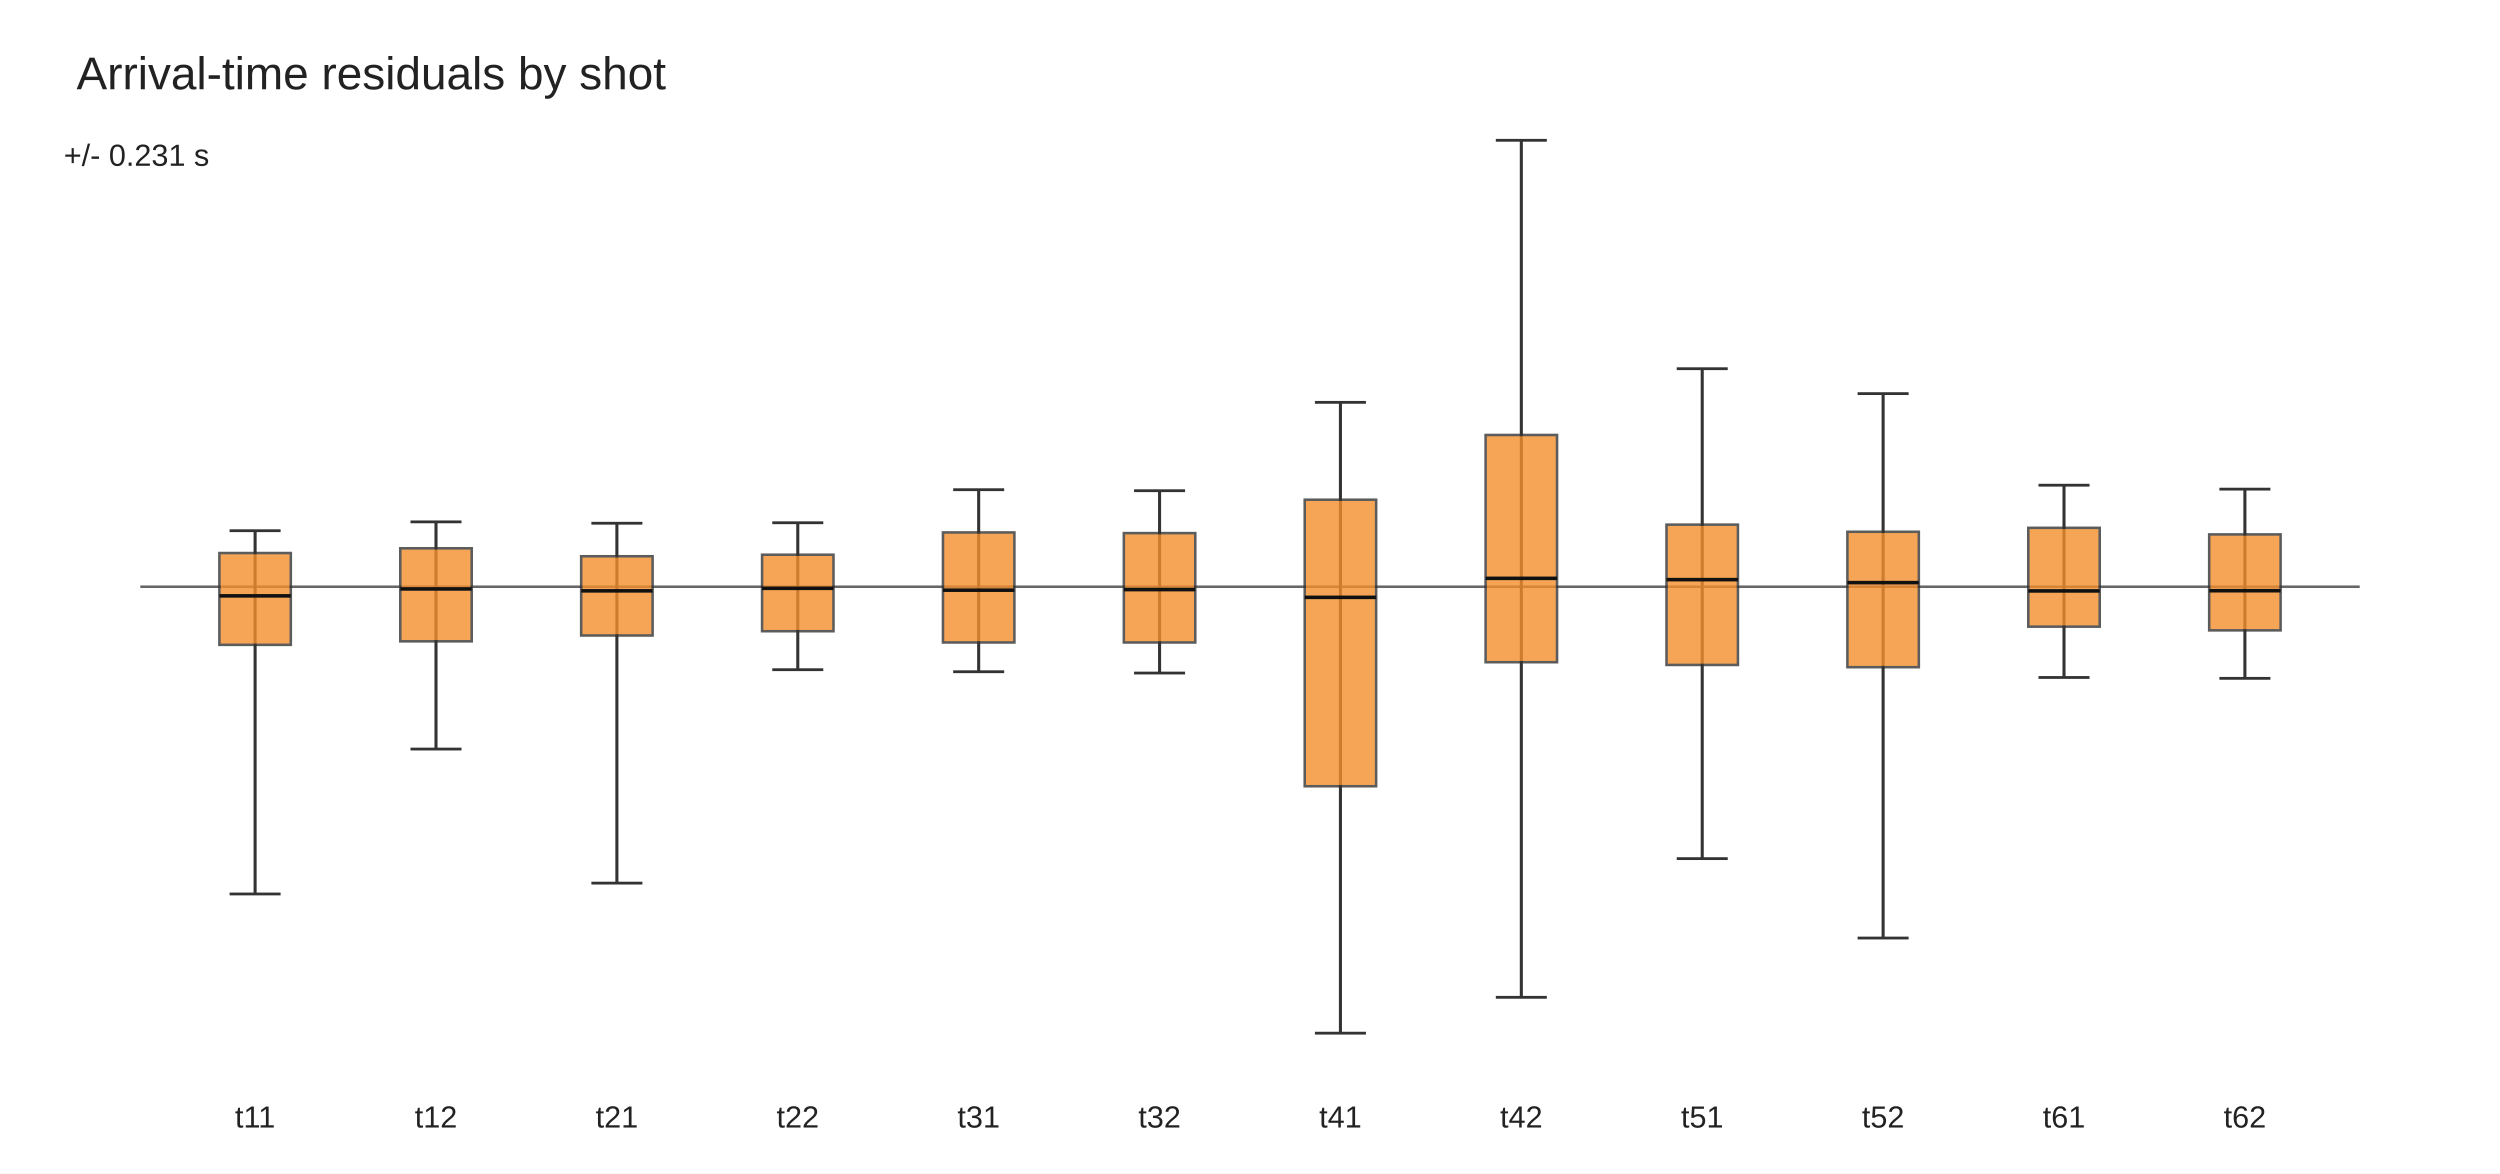
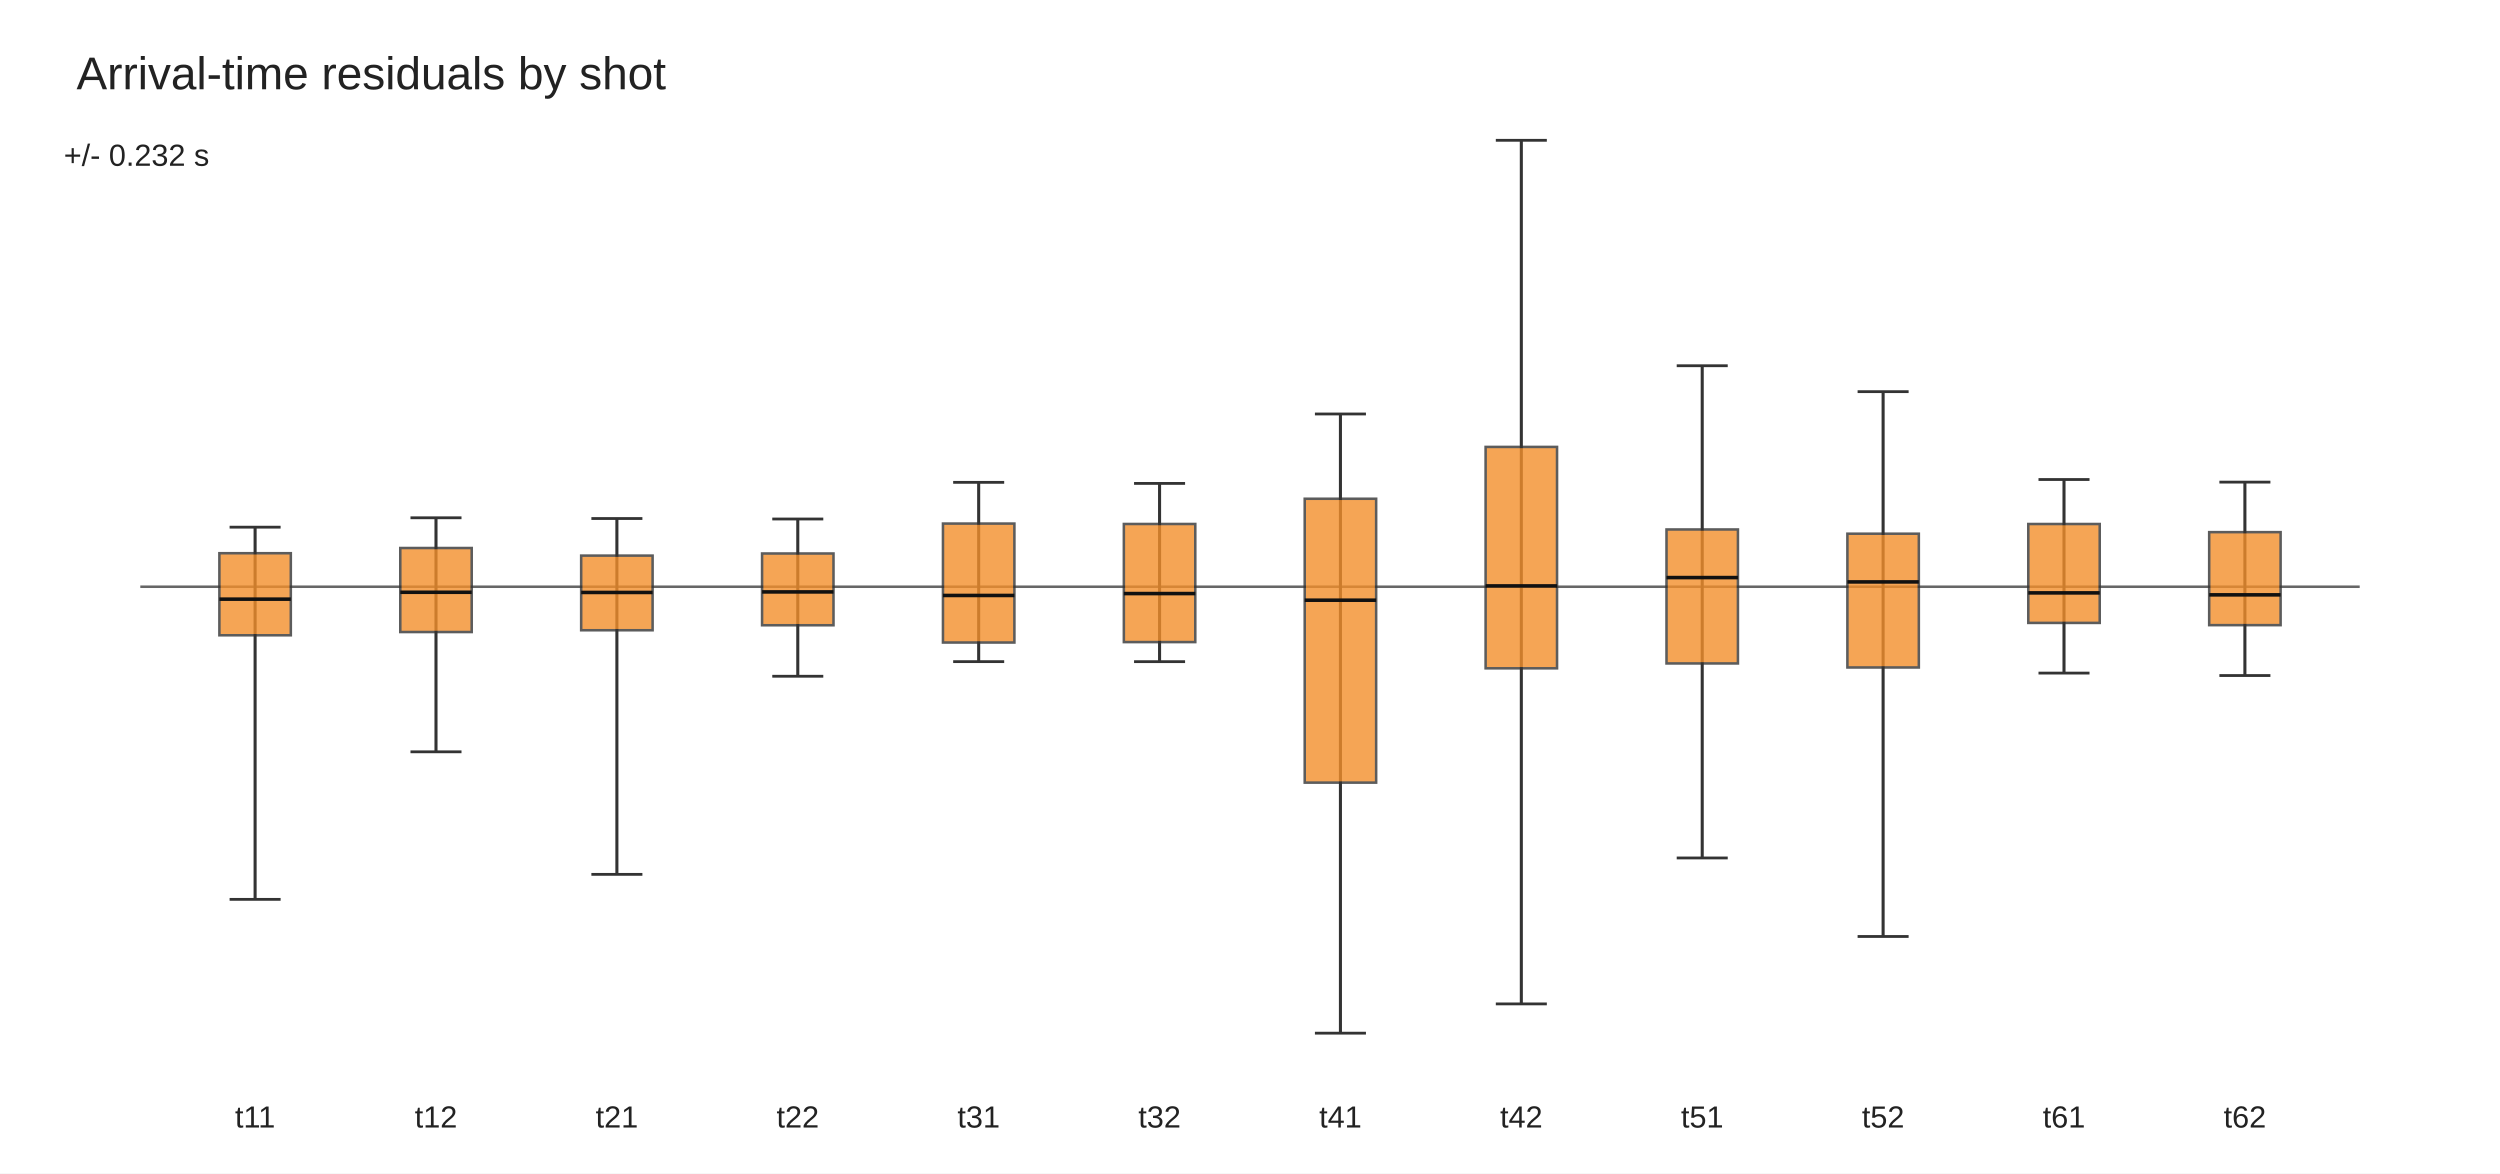
<svg xmlns="http://www.w3.org/2000/svg" width="980" height="460" viewBox="0 0 980 460">
  <rect x="0" y="0" width="980" height="460" fill="white" />
  <text x="30.00" y="35.00" font-family="Arial, sans-serif" font-size="18" text-anchor="start" fill="#222">Arrival-time residuals by shot</text>
  <line x1="55" y1="230.00" x2="925" y2="230.00" stroke="#666" />
-   <line x1="100.00" y1="350.44" x2="100.00" y2="208.04" stroke="#333" stroke-width="1.2" />
-   <rect x="86.00" y="216.79" width="28.00" height="35.99" fill="#f28e2b" opacity="0.8" stroke="#333" />
-   <line x1="86.00" y1="233.58" x2="114.00" y2="233.58" stroke="#111" stroke-width="1.4" />
-   <line x1="90.00" y1="350.44" x2="110.00" y2="350.44" stroke="#333" stroke-width="1.1" />
-   <line x1="90.00" y1="208.04" x2="110.00" y2="208.04" stroke="#333" stroke-width="1.1" />
+   <line x1="100.00" y1="352.55" x2="100.00" y2="206.65" stroke="#333" stroke-width="1.2" />
+   <rect x="86.00" y="216.86" width="28.00" height="32.17" fill="#f28e2b" opacity="0.8" stroke="#333" />
+   <line x1="86.00" y1="234.87" x2="114.00" y2="234.87" stroke="#111" stroke-width="1.4" />
+   <line x1="90.00" y1="352.55" x2="110.00" y2="352.55" stroke="#333" stroke-width="1.1" />
+   <line x1="90.00" y1="206.65" x2="110.00" y2="206.65" stroke="#333" stroke-width="1.1" />
  <text x="100.00" y="442.00" font-family="Arial, sans-serif" font-size="12" text-anchor="middle" fill="#222">t11</text>
-   <line x1="170.91" y1="293.63" x2="170.91" y2="204.57" stroke="#333" stroke-width="1.2" />
-   <rect x="156.91" y="214.93" width="28.00" height="36.47" fill="#f28e2b" opacity="0.8" stroke="#333" />
-   <line x1="156.91" y1="230.86" x2="184.91" y2="230.86" stroke="#111" stroke-width="1.4" />
-   <line x1="160.91" y1="293.63" x2="180.91" y2="293.63" stroke="#333" stroke-width="1.1" />
-   <line x1="160.91" y1="204.57" x2="180.91" y2="204.57" stroke="#333" stroke-width="1.1" />
+   <line x1="170.91" y1="294.71" x2="170.91" y2="202.97" stroke="#333" stroke-width="1.2" />
+   <rect x="156.91" y="214.82" width="28.00" height="32.94" fill="#f28e2b" opacity="0.8" stroke="#333" />
+   <line x1="156.91" y1="232.17" x2="184.91" y2="232.17" stroke="#111" stroke-width="1.4" />
+   <line x1="160.91" y1="294.71" x2="180.91" y2="294.71" stroke="#333" stroke-width="1.1" />
+   <line x1="160.91" y1="202.97" x2="180.91" y2="202.97" stroke="#333" stroke-width="1.1" />
  <text x="170.91" y="442.00" font-family="Arial, sans-serif" font-size="12" text-anchor="middle" fill="#222">t12</text>
-   <line x1="241.82" y1="346.18" x2="241.82" y2="205.11" stroke="#333" stroke-width="1.2" />
-   <rect x="227.82" y="218.05" width="28.00" height="31.06" fill="#f28e2b" opacity="0.8" stroke="#333" />
-   <line x1="227.82" y1="231.61" x2="255.82" y2="231.61" stroke="#111" stroke-width="1.4" />
-   <line x1="231.82" y1="346.18" x2="251.82" y2="346.18" stroke="#333" stroke-width="1.1" />
-   <line x1="231.82" y1="205.11" x2="251.82" y2="205.11" stroke="#333" stroke-width="1.1" />
+   <line x1="241.82" y1="342.75" x2="241.82" y2="203.26" stroke="#333" stroke-width="1.2" />
+   <rect x="227.82" y="217.80" width="28.00" height="29.26" fill="#f28e2b" opacity="0.8" stroke="#333" />
+   <line x1="227.82" y1="232.24" x2="255.82" y2="232.24" stroke="#111" stroke-width="1.4" />
+   <line x1="231.82" y1="342.75" x2="251.82" y2="342.75" stroke="#333" stroke-width="1.1" />
+   <line x1="231.82" y1="203.26" x2="251.82" y2="203.26" stroke="#333" stroke-width="1.1" />
  <text x="241.82" y="442.00" font-family="Arial, sans-serif" font-size="12" text-anchor="middle" fill="#222">t21</text>
-   <line x1="312.73" y1="262.52" x2="312.73" y2="204.92" stroke="#333" stroke-width="1.2" />
-   <rect x="298.73" y="217.45" width="28.00" height="29.99" fill="#f28e2b" opacity="0.8" stroke="#333" />
-   <line x1="298.73" y1="230.62" x2="326.73" y2="230.62" stroke="#111" stroke-width="1.4" />
-   <line x1="302.73" y1="262.52" x2="322.73" y2="262.52" stroke="#333" stroke-width="1.1" />
-   <line x1="302.73" y1="204.92" x2="322.73" y2="204.92" stroke="#333" stroke-width="1.1" />
+   <line x1="312.73" y1="265.09" x2="312.73" y2="203.45" stroke="#333" stroke-width="1.2" />
+   <rect x="298.73" y="216.97" width="28.00" height="28.13" fill="#f28e2b" opacity="0.8" stroke="#333" />
+   <line x1="298.73" y1="232.03" x2="326.73" y2="232.03" stroke="#111" stroke-width="1.4" />
+   <line x1="302.73" y1="265.09" x2="322.73" y2="265.09" stroke="#333" stroke-width="1.1" />
+   <line x1="302.73" y1="203.45" x2="322.73" y2="203.45" stroke="#333" stroke-width="1.1" />
  <text x="312.73" y="442.00" font-family="Arial, sans-serif" font-size="12" text-anchor="middle" fill="#222">t22</text>
-   <line x1="383.64" y1="263.32" x2="383.64" y2="191.96" stroke="#333" stroke-width="1.2" />
-   <rect x="369.64" y="208.72" width="28.00" height="43.13" fill="#f28e2b" opacity="0.8" stroke="#333" />
-   <line x1="369.64" y1="231.35" x2="397.64" y2="231.35" stroke="#111" stroke-width="1.4" />
-   <line x1="373.64" y1="263.32" x2="393.64" y2="263.32" stroke="#333" stroke-width="1.1" />
-   <line x1="373.64" y1="191.96" x2="393.64" y2="191.96" stroke="#333" stroke-width="1.1" />
+   <line x1="383.64" y1="259.36" x2="383.64" y2="189.08" stroke="#333" stroke-width="1.2" />
+   <rect x="369.64" y="205.24" width="28.00" height="46.63" fill="#f28e2b" opacity="0.8" stroke="#333" />
+   <line x1="369.64" y1="233.42" x2="397.64" y2="233.42" stroke="#111" stroke-width="1.4" />
+   <line x1="373.64" y1="259.36" x2="393.64" y2="259.36" stroke="#333" stroke-width="1.1" />
+   <line x1="373.64" y1="189.08" x2="393.64" y2="189.08" stroke="#333" stroke-width="1.1" />
  <text x="383.64" y="442.00" font-family="Arial, sans-serif" font-size="12" text-anchor="middle" fill="#222">t31</text>
-   <line x1="454.55" y1="263.83" x2="454.55" y2="192.36" stroke="#333" stroke-width="1.2" />
-   <rect x="440.55" y="208.98" width="28.00" height="42.87" fill="#f28e2b" opacity="0.8" stroke="#333" />
-   <line x1="440.55" y1="231.12" x2="468.55" y2="231.12" stroke="#111" stroke-width="1.4" />
-   <line x1="444.55" y1="263.83" x2="464.55" y2="263.83" stroke="#333" stroke-width="1.1" />
-   <line x1="444.55" y1="192.36" x2="464.55" y2="192.36" stroke="#333" stroke-width="1.1" />
+   <line x1="454.55" y1="259.37" x2="454.55" y2="189.50" stroke="#333" stroke-width="1.2" />
+   <rect x="440.55" y="205.40" width="28.00" height="46.30" fill="#f28e2b" opacity="0.8" stroke="#333" />
+   <line x1="440.55" y1="232.68" x2="468.55" y2="232.68" stroke="#111" stroke-width="1.4" />
+   <line x1="444.55" y1="259.37" x2="464.55" y2="259.37" stroke="#333" stroke-width="1.1" />
+   <line x1="444.55" y1="189.50" x2="464.55" y2="189.50" stroke="#333" stroke-width="1.1" />
  <text x="454.55" y="442.00" font-family="Arial, sans-serif" font-size="12" text-anchor="middle" fill="#222">t32</text>
-   <line x1="525.45" y1="405.00" x2="525.45" y2="157.72" stroke="#333" stroke-width="1.2" />
-   <rect x="511.45" y="195.89" width="28.00" height="112.32" fill="#f28e2b" opacity="0.8" stroke="#333" />
-   <line x1="511.45" y1="234.16" x2="539.45" y2="234.16" stroke="#111" stroke-width="1.4" />
+   <line x1="525.45" y1="405.00" x2="525.45" y2="162.28" stroke="#333" stroke-width="1.2" />
+   <rect x="511.45" y="195.51" width="28.00" height="111.28" fill="#f28e2b" opacity="0.8" stroke="#333" />
+   <line x1="511.45" y1="235.28" x2="539.45" y2="235.28" stroke="#111" stroke-width="1.4" />
  <line x1="515.45" y1="405.00" x2="535.45" y2="405.00" stroke="#333" stroke-width="1.1" />
-   <line x1="515.45" y1="157.72" x2="535.45" y2="157.72" stroke="#333" stroke-width="1.1" />
+   <line x1="515.45" y1="162.28" x2="535.45" y2="162.28" stroke="#333" stroke-width="1.1" />
  <text x="525.45" y="442.00" font-family="Arial, sans-serif" font-size="12" text-anchor="middle" fill="#222">t41</text>
-   <line x1="596.36" y1="390.95" x2="596.36" y2="55.00" stroke="#333" stroke-width="1.2" />
-   <rect x="582.36" y="170.51" width="28.00" height="89.08" fill="#f28e2b" opacity="0.8" stroke="#333" />
-   <line x1="582.36" y1="226.71" x2="610.36" y2="226.71" stroke="#111" stroke-width="1.4" />
-   <line x1="586.36" y1="390.95" x2="606.36" y2="390.95" stroke="#333" stroke-width="1.1" />
+   <line x1="596.36" y1="393.53" x2="596.36" y2="55.00" stroke="#333" stroke-width="1.2" />
+   <rect x="582.36" y="175.19" width="28.00" height="86.79" fill="#f28e2b" opacity="0.8" stroke="#333" />
+   <line x1="582.36" y1="229.68" x2="610.36" y2="229.68" stroke="#111" stroke-width="1.4" />
+   <line x1="586.36" y1="393.53" x2="606.36" y2="393.53" stroke="#333" stroke-width="1.1" />
  <line x1="586.36" y1="55.00" x2="606.36" y2="55.00" stroke="#333" stroke-width="1.1" />
  <text x="596.36" y="442.00" font-family="Arial, sans-serif" font-size="12" text-anchor="middle" fill="#222">t42</text>
-   <line x1="667.27" y1="336.58" x2="667.27" y2="144.53" stroke="#333" stroke-width="1.2" />
-   <rect x="653.27" y="205.66" width="28.00" height="55.00" fill="#f28e2b" opacity="0.8" stroke="#333" />
-   <line x1="653.27" y1="227.22" x2="681.27" y2="227.22" stroke="#111" stroke-width="1.4" />
-   <line x1="657.27" y1="336.58" x2="677.27" y2="336.58" stroke="#333" stroke-width="1.1" />
-   <line x1="657.27" y1="144.53" x2="677.27" y2="144.53" stroke="#333" stroke-width="1.1" />
+   <line x1="667.27" y1="336.32" x2="667.27" y2="143.37" stroke="#333" stroke-width="1.2" />
+   <rect x="653.27" y="207.55" width="28.00" height="52.52" fill="#f28e2b" opacity="0.8" stroke="#333" />
+   <line x1="653.27" y1="226.41" x2="681.27" y2="226.41" stroke="#111" stroke-width="1.4" />
+   <line x1="657.27" y1="336.32" x2="677.27" y2="336.32" stroke="#333" stroke-width="1.1" />
+   <line x1="657.27" y1="143.37" x2="677.27" y2="143.37" stroke="#333" stroke-width="1.1" />
  <text x="667.27" y="442.00" font-family="Arial, sans-serif" font-size="12" text-anchor="middle" fill="#222">t51</text>
-   <line x1="738.18" y1="367.71" x2="738.18" y2="154.30" stroke="#333" stroke-width="1.2" />
-   <rect x="724.18" y="208.46" width="28.00" height="53.08" fill="#f28e2b" opacity="0.8" stroke="#333" />
-   <line x1="724.18" y1="228.39" x2="752.18" y2="228.39" stroke="#111" stroke-width="1.4" />
-   <line x1="728.18" y1="367.71" x2="748.18" y2="367.71" stroke="#333" stroke-width="1.1" />
-   <line x1="728.18" y1="154.30" x2="748.18" y2="154.30" stroke="#333" stroke-width="1.1" />
+   <line x1="738.18" y1="367.10" x2="738.18" y2="153.53" stroke="#333" stroke-width="1.2" />
+   <rect x="724.18" y="209.21" width="28.00" height="52.44" fill="#f28e2b" opacity="0.8" stroke="#333" />
+   <line x1="724.18" y1="228.11" x2="752.18" y2="228.11" stroke="#111" stroke-width="1.4" />
+   <line x1="728.18" y1="367.10" x2="748.18" y2="367.10" stroke="#333" stroke-width="1.1" />
+   <line x1="728.18" y1="153.53" x2="748.18" y2="153.53" stroke="#333" stroke-width="1.1" />
  <text x="738.18" y="442.00" font-family="Arial, sans-serif" font-size="12" text-anchor="middle" fill="#222">t52</text>
-   <line x1="809.09" y1="265.57" x2="809.09" y2="190.20" stroke="#333" stroke-width="1.2" />
-   <rect x="795.09" y="206.91" width="28.00" height="38.74" fill="#f28e2b" opacity="0.8" stroke="#333" />
-   <line x1="795.09" y1="231.64" x2="823.09" y2="231.64" stroke="#111" stroke-width="1.4" />
-   <line x1="799.09" y1="265.57" x2="819.09" y2="265.57" stroke="#333" stroke-width="1.1" />
-   <line x1="799.09" y1="190.20" x2="819.09" y2="190.20" stroke="#333" stroke-width="1.1" />
+   <line x1="809.09" y1="263.85" x2="809.09" y2="187.97" stroke="#333" stroke-width="1.2" />
+   <rect x="795.09" y="205.41" width="28.00" height="38.77" fill="#f28e2b" opacity="0.8" stroke="#333" />
+   <line x1="795.09" y1="232.41" x2="823.09" y2="232.41" stroke="#111" stroke-width="1.4" />
+   <line x1="799.09" y1="263.85" x2="819.09" y2="263.85" stroke="#333" stroke-width="1.1" />
+   <line x1="799.09" y1="187.97" x2="819.09" y2="187.97" stroke="#333" stroke-width="1.1" />
  <text x="809.09" y="442.00" font-family="Arial, sans-serif" font-size="12" text-anchor="middle" fill="#222">t61</text>
-   <line x1="880.00" y1="265.91" x2="880.00" y2="191.74" stroke="#333" stroke-width="1.2" />
-   <rect x="866.00" y="209.49" width="28.00" height="37.61" fill="#f28e2b" opacity="0.8" stroke="#333" />
-   <line x1="866.00" y1="231.56" x2="894.00" y2="231.56" stroke="#111" stroke-width="1.4" />
-   <line x1="870.00" y1="265.91" x2="890.00" y2="265.91" stroke="#333" stroke-width="1.1" />
-   <line x1="870.00" y1="191.74" x2="890.00" y2="191.74" stroke="#333" stroke-width="1.1" />
+   <line x1="880.00" y1="264.81" x2="880.00" y2="188.99" stroke="#333" stroke-width="1.2" />
+   <rect x="866.00" y="208.60" width="28.00" height="36.46" fill="#f28e2b" opacity="0.8" stroke="#333" />
+   <line x1="866.00" y1="233.18" x2="894.00" y2="233.18" stroke="#111" stroke-width="1.4" />
+   <line x1="870.00" y1="264.81" x2="890.00" y2="264.81" stroke="#333" stroke-width="1.1" />
+   <line x1="870.00" y1="188.99" x2="890.00" y2="188.99" stroke="#333" stroke-width="1.1" />
  <text x="880.00" y="442.00" font-family="Arial, sans-serif" font-size="12" text-anchor="middle" fill="#222">t62</text>
-   <text x="25.00" y="65.00" font-family="Arial, sans-serif" font-size="12" text-anchor="start" fill="#222">+/- 0.231 s</text>
+   <text x="25.00" y="65.00" font-family="Arial, sans-serif" font-size="12" text-anchor="start" fill="#222">+/- 0.232 s</text>
</svg>
